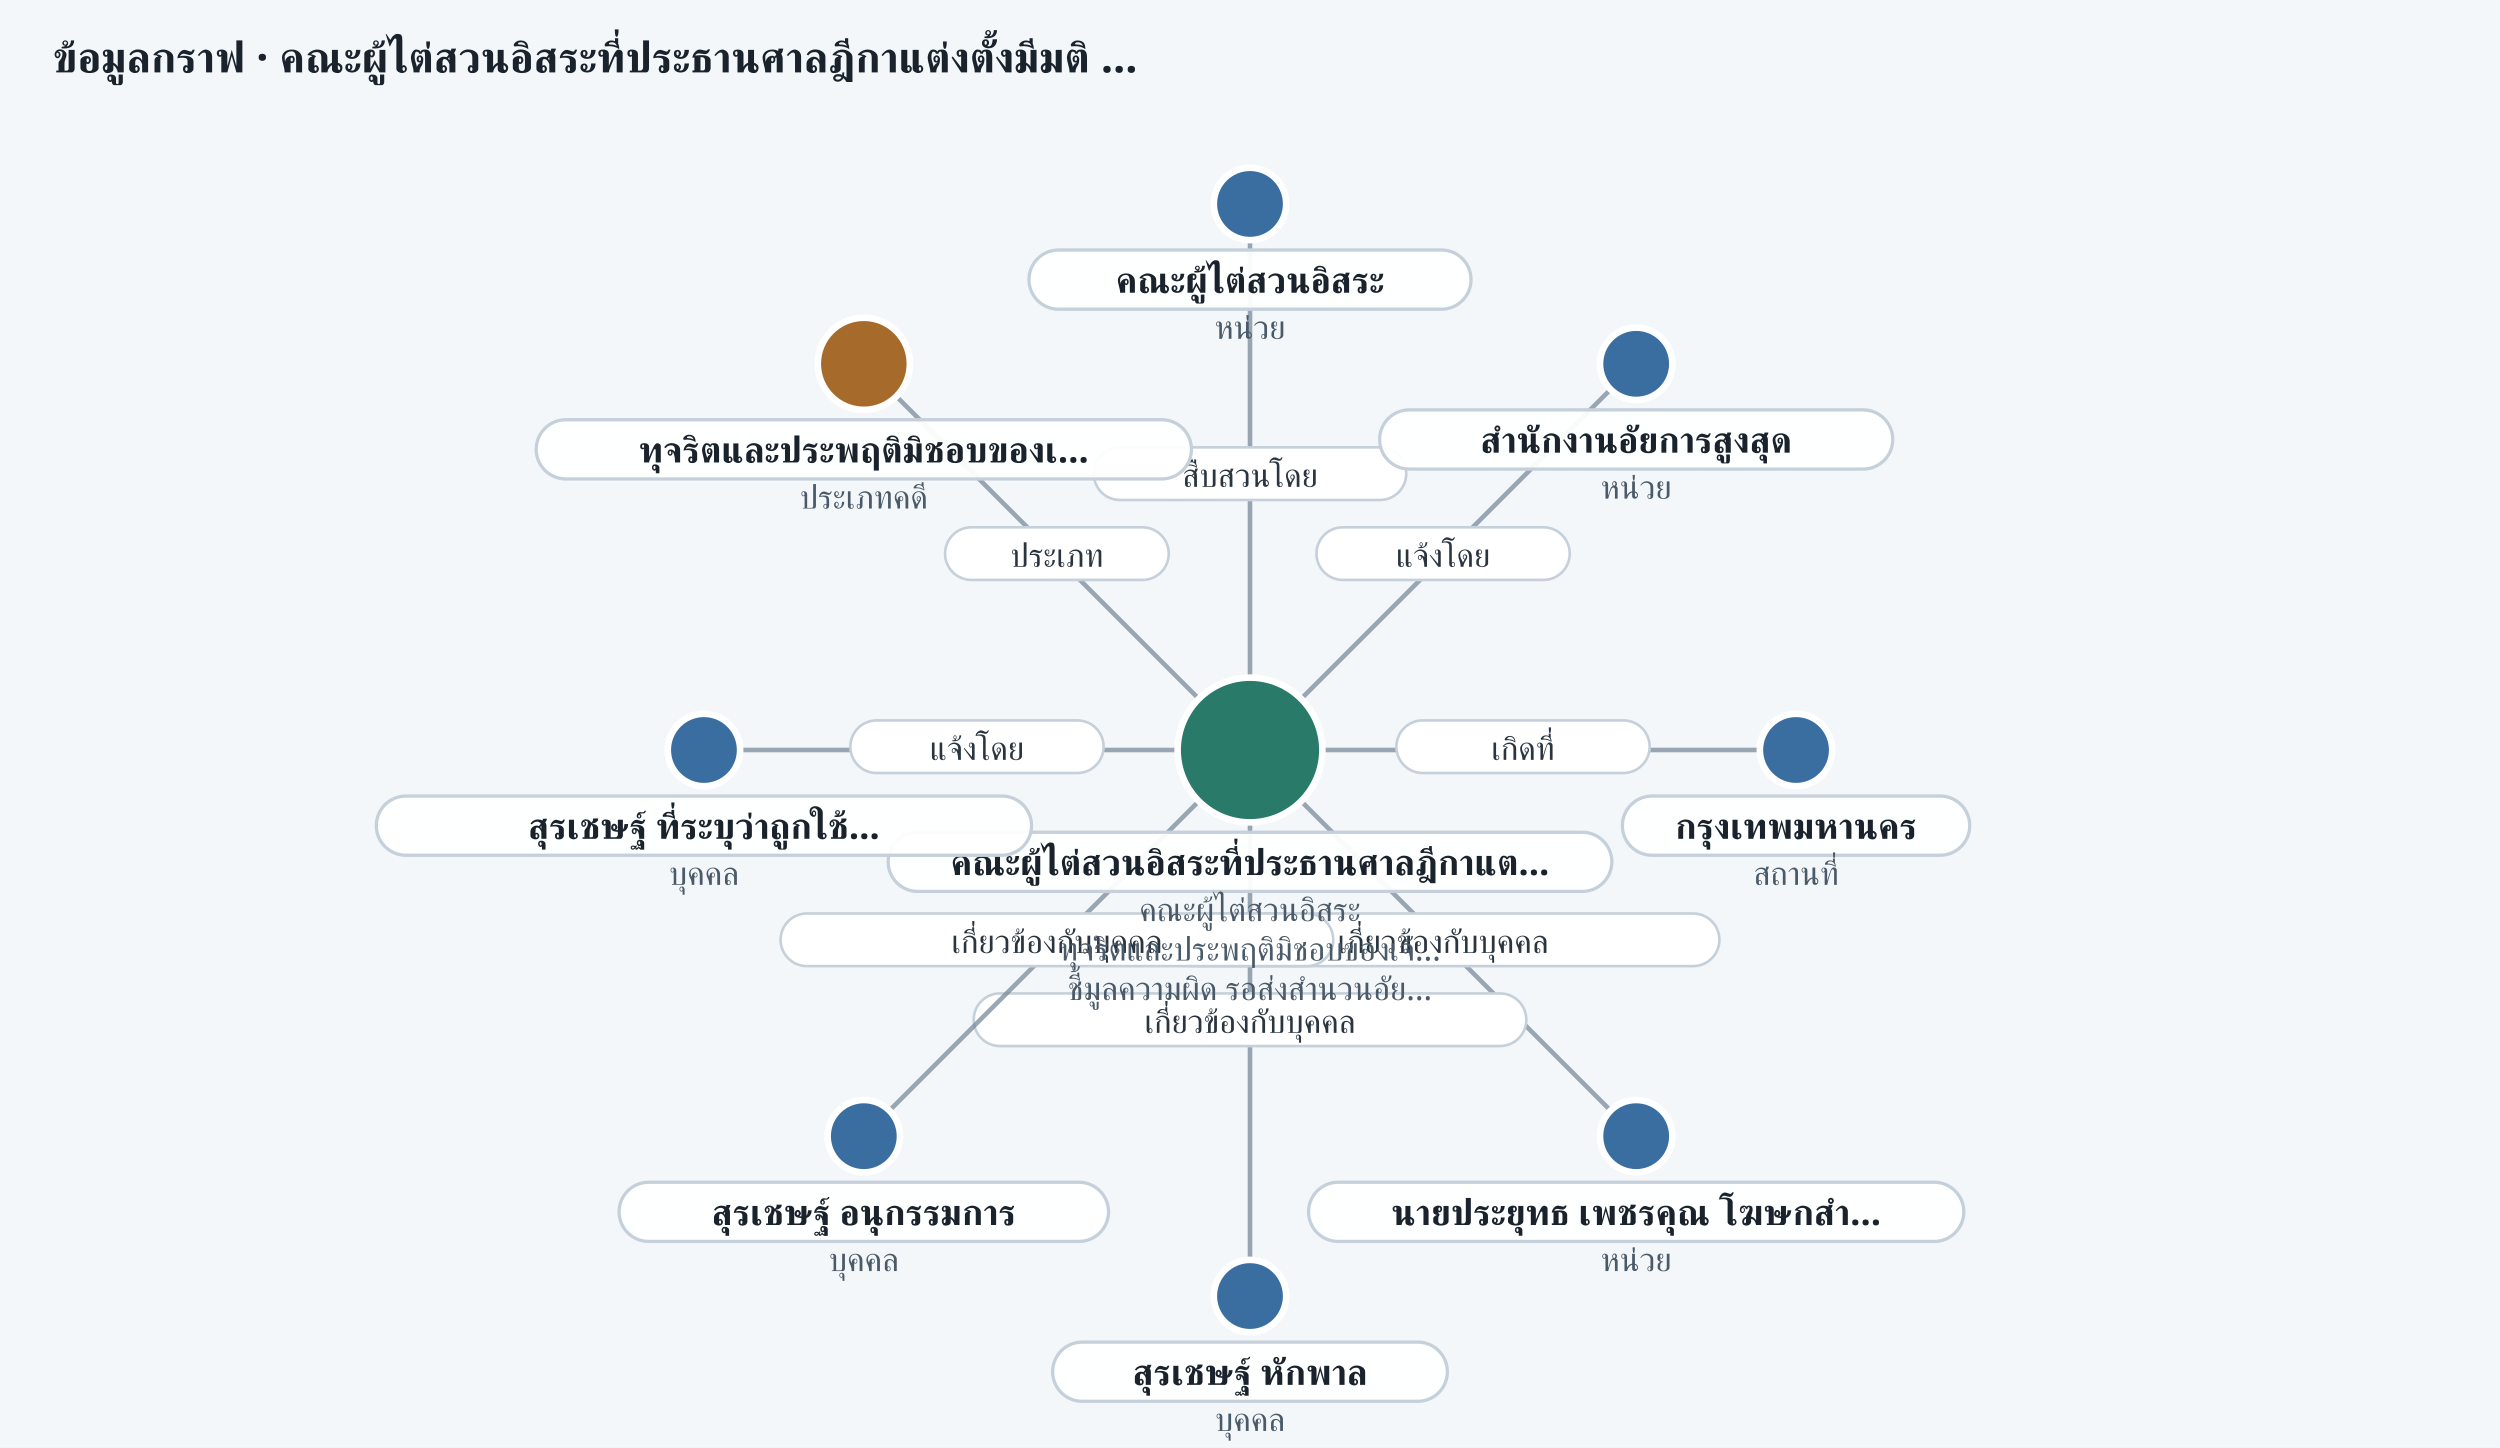
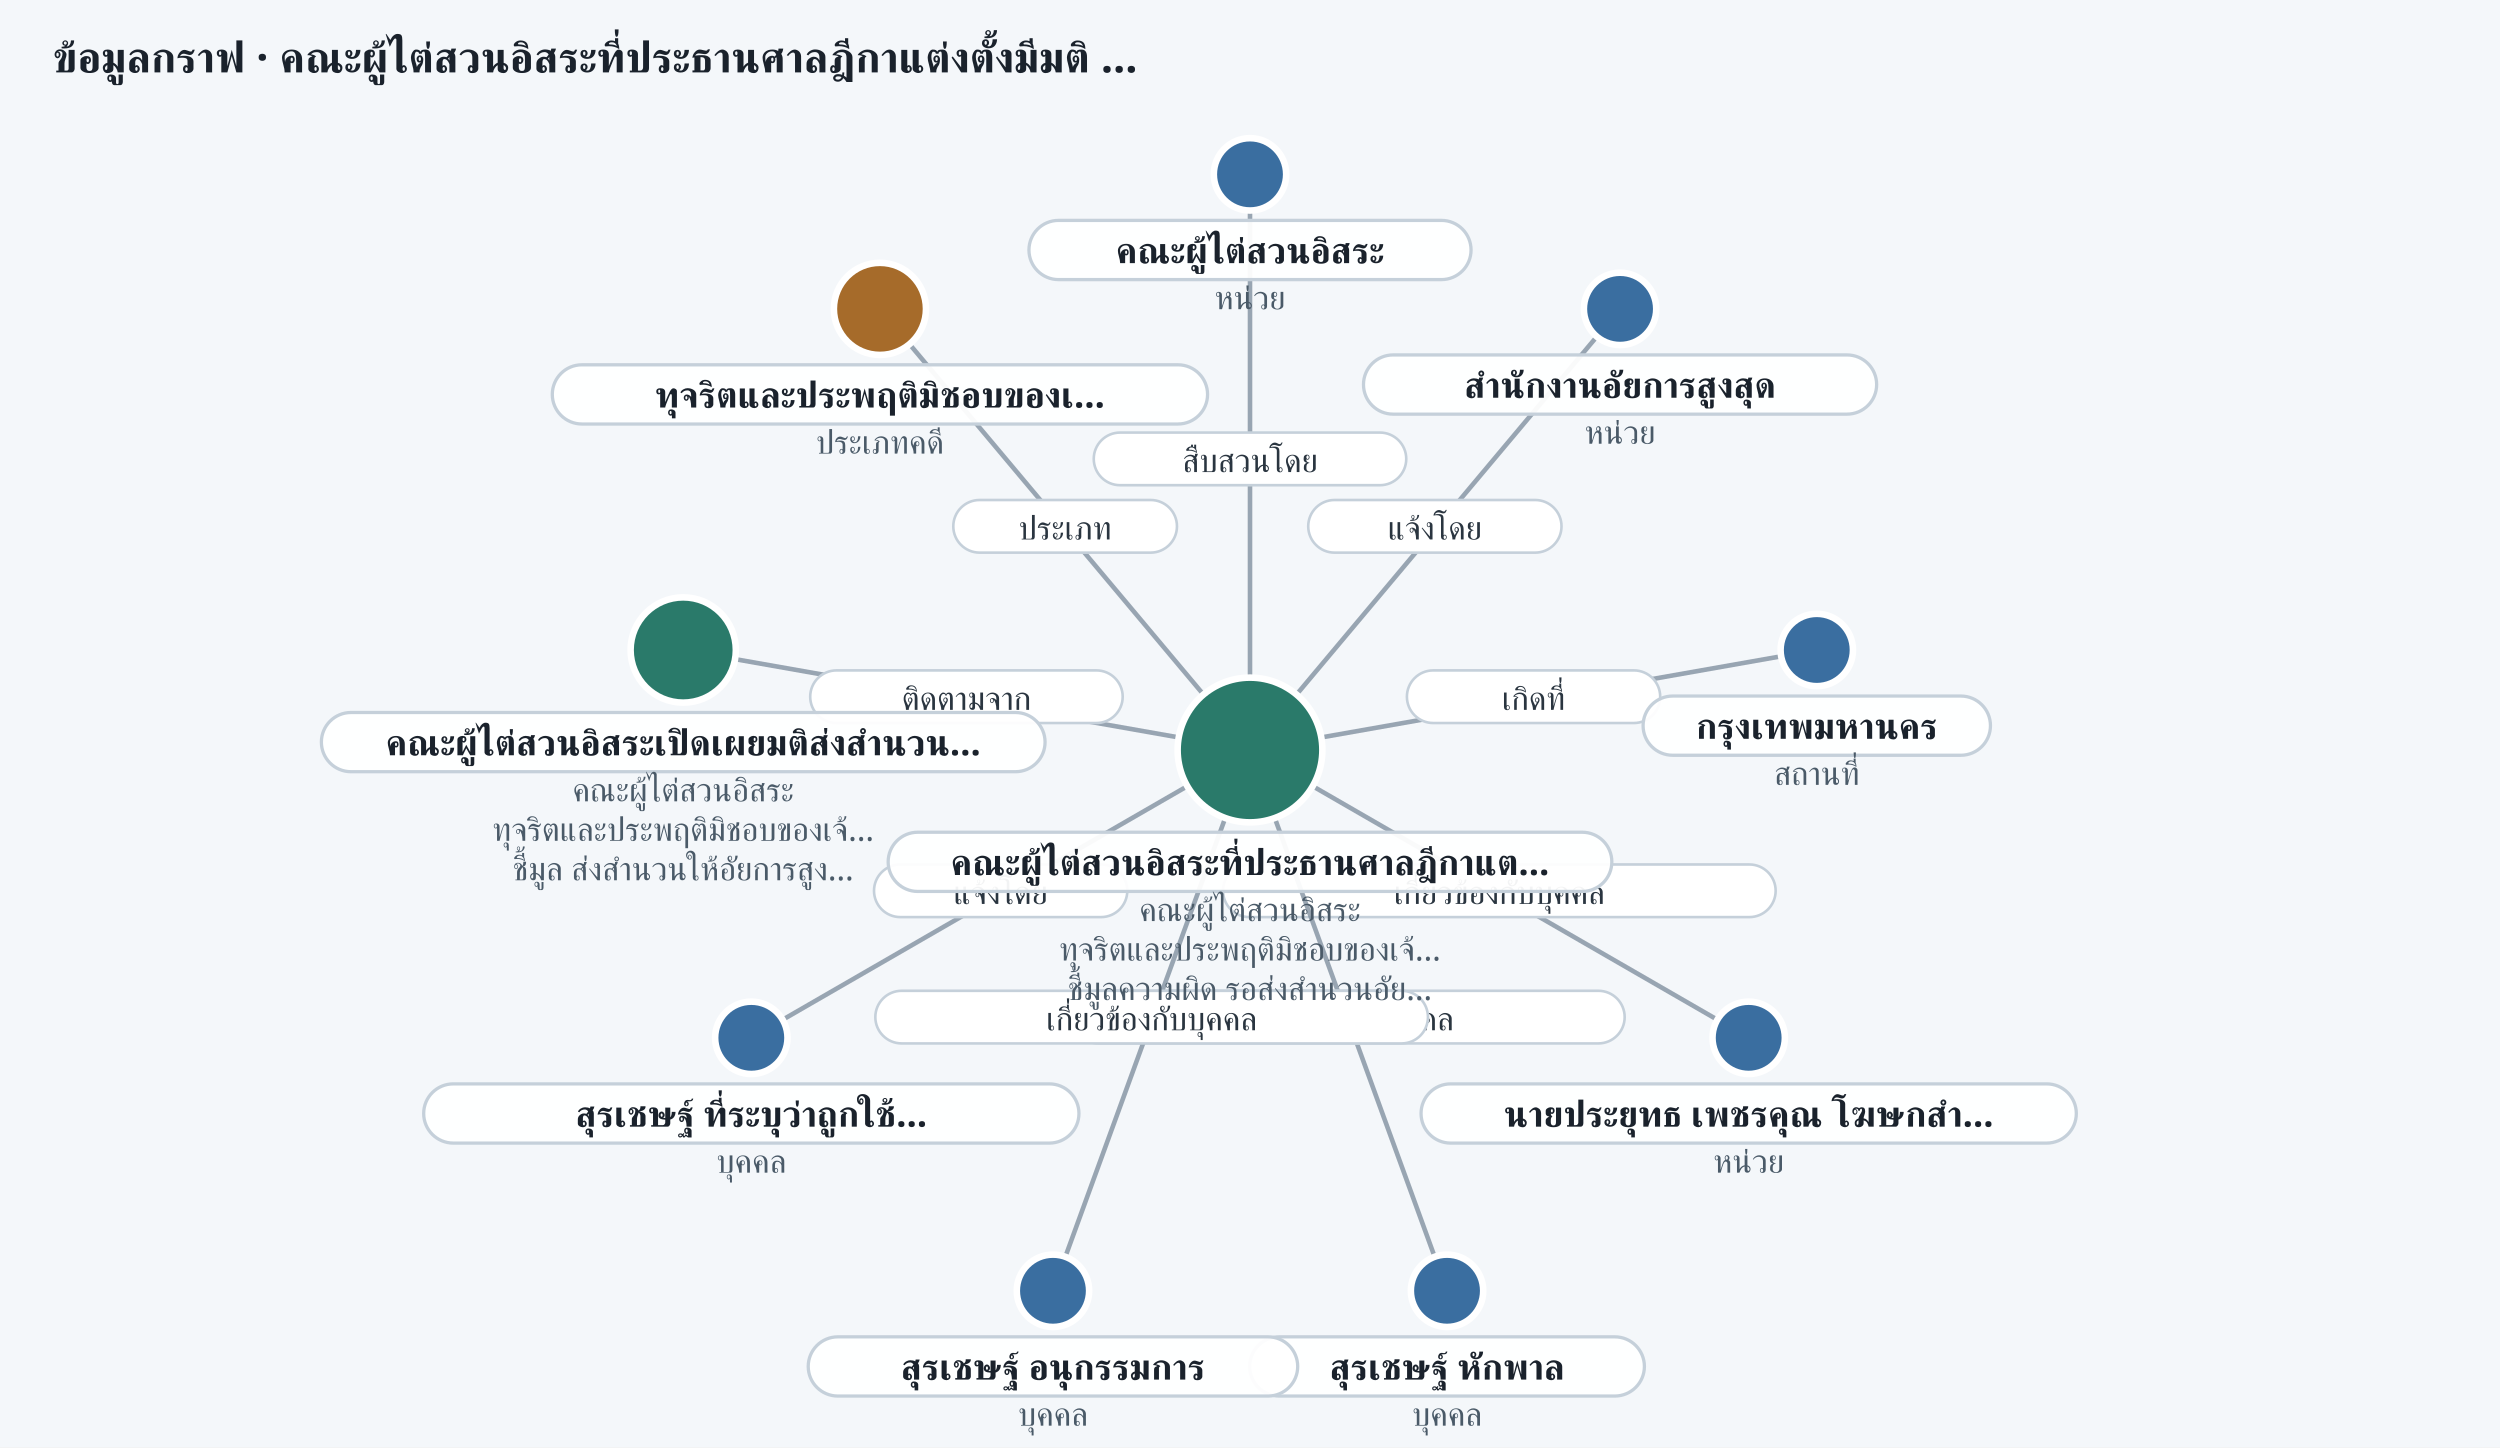
<svg xmlns="http://www.w3.org/2000/svg" width="760" height="440" viewBox="0 0 760 440" role="img" aria-label="ego graph 20261122-corrupt-01">
  <rect width="100%" height="100%" fill="#f4f7fa" />
  <text x="16" y="22" font-size="13" font-weight="700" fill="#1a222c" font-family="Sarabun, Anuphan, sans-serif">ข้อมูลกราฟ · คณะผู้ไต่สวนอิสระที่ประธานศาลฎีกาแต่งตั้งมีมติ …</text>
-   <line x1="380.0" y1="228.0" x2="380.0" y2="62.0" stroke="#7a8a9a" stroke-width="1.4" opacity="0.75" />
-   <rect x="332.5" y="136.0" width="95.0" height="16" rx="8" fill="#fff" stroke="#c5d0da" stroke-width="0.8" />
-   <text x="380.0" y="148.0" text-anchor="middle" font-size="10" fill="#2a3540" font-family="Sarabun, Anuphan, sans-serif">สืบสวนโดย</text>
-   <line x1="380.0" y1="228.0" x2="497.4" y2="110.6" stroke="#7a8a9a" stroke-width="1.4" opacity="0.75" />
-   <rect x="400.2" y="160.3" width="77.0" height="16" rx="8" fill="#fff" stroke="#c5d0da" stroke-width="0.8" />
-   <text x="438.7" y="172.3" text-anchor="middle" font-size="10" fill="#2a3540" font-family="Sarabun, Anuphan, sans-serif">แจ้งโดย</text>
-   <line x1="380.0" y1="228.0" x2="546.0" y2="228.0" stroke="#7a8a9a" stroke-width="1.4" opacity="0.75" />
-   <rect x="424.5" y="219.0" width="77.0" height="16" rx="8" fill="#fff" stroke="#c5d0da" stroke-width="0.8" />
-   <text x="463.0" y="231.0" text-anchor="middle" font-size="10" fill="#2a3540" font-family="Sarabun, Anuphan, sans-serif">เกิดที่</text>
-   <line x1="380.0" y1="228.0" x2="497.4" y2="345.4" stroke="#7a8a9a" stroke-width="1.4" opacity="0.75" />
-   <rect x="354.7" y="277.7" width="168.0" height="16" rx="8" fill="#fff" stroke="#c5d0da" stroke-width="0.8" />
-   <text x="438.7" y="289.7" text-anchor="middle" font-size="10" fill="#2a3540" font-family="Sarabun, Anuphan, sans-serif">เกี่ยวข้องกับบุคคล</text>
-   <line x1="380.0" y1="228.0" x2="380.0" y2="394.0" stroke="#7a8a9a" stroke-width="1.4" opacity="0.75" />
-   <rect x="296.0" y="302.0" width="168.0" height="16" rx="8" fill="#fff" stroke="#c5d0da" stroke-width="0.8" />
-   <text x="380.0" y="314.0" text-anchor="middle" font-size="10" fill="#2a3540" font-family="Sarabun, Anuphan, sans-serif">เกี่ยวข้องกับบุคคล</text>
-   <line x1="380.0" y1="228.0" x2="262.6" y2="345.4" stroke="#7a8a9a" stroke-width="1.4" opacity="0.75" />
-   <rect x="237.3" y="277.7" width="168.0" height="16" rx="8" fill="#fff" stroke="#c5d0da" stroke-width="0.8" />
-   <text x="321.3" y="289.7" text-anchor="middle" font-size="10" fill="#2a3540" font-family="Sarabun, Anuphan, sans-serif">เกี่ยวข้องกับบุคคล</text>
-   <line x1="380.0" y1="228.0" x2="214.0" y2="228.0" stroke="#7a8a9a" stroke-width="1.4" opacity="0.75" />
-   <rect x="258.5" y="219.0" width="77.0" height="16" rx="8" fill="#fff" stroke="#c5d0da" stroke-width="0.8" />
-   <text x="297.0" y="231.0" text-anchor="middle" font-size="10" fill="#2a3540" font-family="Sarabun, Anuphan, sans-serif">แจ้งโดย</text>
-   <line x1="380.0" y1="228.0" x2="262.6" y2="110.6" stroke="#7a8a9a" stroke-width="1.4" opacity="0.75" />
-   <rect x="287.3" y="160.3" width="68.0" height="16" rx="8" fill="#fff" stroke="#c5d0da" stroke-width="0.8" />
-   <text x="321.3" y="172.3" text-anchor="middle" font-size="10" fill="#2a3540" font-family="Sarabun, Anuphan, sans-serif">ประเภท</text>
+   <line x1="380.0" y1="228.0" x2="380.0" y2="53.0" stroke="#7a8a9a" stroke-width="1.4" opacity="0.75" />
+   <rect x="332.5" y="131.5" width="95.0" height="16" rx="8" fill="#fff" stroke="#c5d0da" stroke-width="0.8" />
+   <text x="380.0" y="143.5" text-anchor="middle" font-size="10" fill="#2a3540" font-family="Sarabun, Anuphan, sans-serif">สืบสวนโดย</text>
+   <line x1="380.0" y1="228.0" x2="492.5" y2="93.9" stroke="#7a8a9a" stroke-width="1.4" opacity="0.75" />
+   <rect x="397.7" y="152.0" width="77.0" height="16" rx="8" fill="#fff" stroke="#c5d0da" stroke-width="0.8" />
+   <text x="436.2" y="164.0" text-anchor="middle" font-size="10" fill="#2a3540" font-family="Sarabun, Anuphan, sans-serif">แจ้งโดย</text>
+   <line x1="380.0" y1="228.0" x2="552.3" y2="197.6" stroke="#7a8a9a" stroke-width="1.4" opacity="0.75" />
+   <rect x="427.7" y="203.8" width="77.0" height="16" rx="8" fill="#fff" stroke="#c5d0da" stroke-width="0.8" />
+   <text x="466.2" y="215.8" text-anchor="middle" font-size="10" fill="#2a3540" font-family="Sarabun, Anuphan, sans-serif">เกิดที่</text>
+   <line x1="380.0" y1="228.0" x2="531.6" y2="315.5" stroke="#7a8a9a" stroke-width="1.4" opacity="0.75" />
+   <rect x="371.8" y="262.8" width="168.0" height="16" rx="8" fill="#fff" stroke="#c5d0da" stroke-width="0.8" />
+   <text x="455.8" y="274.8" text-anchor="middle" font-size="10" fill="#2a3540" font-family="Sarabun, Anuphan, sans-serif">เกี่ยวข้องกับบุคคล</text>
+   <line x1="380.0" y1="228.0" x2="439.9" y2="392.4" stroke="#7a8a9a" stroke-width="1.4" opacity="0.75" />
+   <rect x="325.9" y="301.2" width="168.0" height="16" rx="8" fill="#fff" stroke="#c5d0da" stroke-width="0.8" />
+   <text x="409.9" y="313.2" text-anchor="middle" font-size="10" fill="#2a3540" font-family="Sarabun, Anuphan, sans-serif">เกี่ยวข้องกับบุคคล</text>
+   <line x1="380.0" y1="228.0" x2="320.1" y2="392.4" stroke="#7a8a9a" stroke-width="1.4" opacity="0.75" />
+   <rect x="266.1" y="301.2" width="168.0" height="16" rx="8" fill="#fff" stroke="#c5d0da" stroke-width="0.8" />
+   <text x="350.1" y="313.2" text-anchor="middle" font-size="10" fill="#2a3540" font-family="Sarabun, Anuphan, sans-serif">เกี่ยวข้องกับบุคคล</text>
+   <line x1="380.0" y1="228.0" x2="228.4" y2="315.5" stroke="#7a8a9a" stroke-width="1.4" opacity="0.75" />
+   <rect x="265.7" y="262.8" width="77.0" height="16" rx="8" fill="#fff" stroke="#c5d0da" stroke-width="0.8" />
+   <text x="304.2" y="274.8" text-anchor="middle" font-size="10" fill="#2a3540" font-family="Sarabun, Anuphan, sans-serif">แจ้งโดย</text>
+   <line x1="207.7" y1="197.6" x2="380.0" y2="228.0" stroke="#7a8a9a" stroke-width="1.4" opacity="0.75" />
+   <rect x="246.3" y="203.8" width="95.0" height="16" rx="8" fill="#fff" stroke="#c5d0da" stroke-width="0.8" />
+   <text x="293.8" y="215.8" text-anchor="middle" font-size="10" fill="#2a3540" font-family="Sarabun, Anuphan, sans-serif">ติดตามจาก</text>
+   <line x1="380.0" y1="228.0" x2="267.5" y2="93.9" stroke="#7a8a9a" stroke-width="1.4" opacity="0.75" />
+   <rect x="289.8" y="152.0" width="68.0" height="16" rx="8" fill="#fff" stroke="#c5d0da" stroke-width="0.8" />
+   <text x="323.8" y="164.0" text-anchor="middle" font-size="10" fill="#2a3540" font-family="Sarabun, Anuphan, sans-serif">ประเภท</text>
  <circle cx="380.0" cy="228.0" r="22" fill="#2a7a6a" stroke="#fff" stroke-width="2" />
  <rect x="270.0" y="253.0" width="220.0" height="18" rx="9" fill="rgba(255,255,255,0.94)" stroke="#c5d0da" />
  <text x="380.0" y="266.0" text-anchor="middle" font-size="11" font-weight="600" fill="#1a222c" font-family="Sarabun, Anuphan, sans-serif">คณะผู้ไต่สวนอิสระที่ประธานศาลฎีกาแต…</text>
  <text x="380.0" y="280.0" text-anchor="middle" font-size="10" fill="#4a5a68" font-family="Sarabun, Anuphan, sans-serif">คณะผู้ไต่สวนอิสระ</text>
  <text x="380.0" y="292.0" text-anchor="middle" font-size="10" fill="#4a5a68" font-family="Sarabun, Anuphan, sans-serif">ทุจริตและประพฤติมิชอบของเจ้…</text>
  <text x="380.0" y="304.0" text-anchor="middle" font-size="10" fill="#4a5a68" font-family="Sarabun, Anuphan, sans-serif">ชี้มูลความผิด รอส่งสำนวนอัย…</text>
-   <circle cx="380.0" cy="62.0" r="11" fill="#3a6ea0" stroke="#fff" stroke-width="2" />
-   <rect x="312.8" y="76.0" width="134.4" height="18" rx="9" fill="rgba(255,255,255,0.94)" stroke="#c5d0da" />
-   <text x="380.0" y="89.0" text-anchor="middle" font-size="11" font-weight="600" fill="#1a222c" font-family="Sarabun, Anuphan, sans-serif">คณะผู้ไต่สวนอิสระ</text>
-   <text x="380.0" y="103.0" text-anchor="middle" font-size="10" fill="#4a5a68" font-family="Sarabun, Anuphan, sans-serif">หน่วย</text>
-   <circle cx="497.4" cy="110.6" r="11" fill="#3a6ea0" stroke="#fff" stroke-width="2" />
-   <rect x="419.4" y="124.6" width="156.0" height="18" rx="9" fill="rgba(255,255,255,0.94)" stroke="#c5d0da" />
-   <text x="497.4" y="137.6" text-anchor="middle" font-size="11" font-weight="600" fill="#1a222c" font-family="Sarabun, Anuphan, sans-serif">สำนักงานอัยการสูงสุด</text>
-   <text x="497.4" y="151.6" text-anchor="middle" font-size="10" fill="#4a5a68" font-family="Sarabun, Anuphan, sans-serif">หน่วย</text>
-   <circle cx="546.0" cy="228.0" r="11" fill="#3a6ea0" stroke="#fff" stroke-width="2" />
-   <rect x="493.2" y="242.0" width="105.6" height="18" rx="9" fill="rgba(255,255,255,0.94)" stroke="#c5d0da" />
-   <text x="546.0" y="255.0" text-anchor="middle" font-size="11" font-weight="600" fill="#1a222c" font-family="Sarabun, Anuphan, sans-serif">กรุงเทพมหานคร</text>
-   <text x="546.0" y="269.0" text-anchor="middle" font-size="10" fill="#4a5a68" font-family="Sarabun, Anuphan, sans-serif">สถานที่</text>
-   <circle cx="497.4" cy="345.4" r="11" fill="#3a6ea0" stroke="#fff" stroke-width="2" />
-   <rect x="397.8" y="359.4" width="199.2" height="18" rx="9" fill="rgba(255,255,255,0.94)" stroke="#c5d0da" />
-   <text x="497.4" y="372.4" text-anchor="middle" font-size="11" font-weight="600" fill="#1a222c" font-family="Sarabun, Anuphan, sans-serif">นายประยุทธ เพชรคุณ โฆษกสำ…</text>
-   <text x="497.4" y="386.4" text-anchor="middle" font-size="10" fill="#4a5a68" font-family="Sarabun, Anuphan, sans-serif">หน่วย</text>
-   <circle cx="380.0" cy="394.0" r="11" fill="#3a6ea0" stroke="#fff" stroke-width="2" />
-   <rect x="320.0" y="408.0" width="120.0" height="18" rx="9" fill="rgba(255,255,255,0.94)" stroke="#c5d0da" />
-   <text x="380.0" y="421.0" text-anchor="middle" font-size="11" font-weight="600" fill="#1a222c" font-family="Sarabun, Anuphan, sans-serif">สุรเชษฐ์ หักพาล</text>
-   <text x="380.0" y="435.0" text-anchor="middle" font-size="10" fill="#4a5a68" font-family="Sarabun, Anuphan, sans-serif">บุคคล</text>
-   <circle cx="262.6" cy="345.4" r="11" fill="#3a6ea0" stroke="#fff" stroke-width="2" />
-   <rect x="188.2" y="359.4" width="148.8" height="18" rx="9" fill="rgba(255,255,255,0.94)" stroke="#c5d0da" />
-   <text x="262.6" y="372.4" text-anchor="middle" font-size="11" font-weight="600" fill="#1a222c" font-family="Sarabun, Anuphan, sans-serif">สุรเชษฐ์ อนุกรรมการ</text>
-   <text x="262.6" y="386.4" text-anchor="middle" font-size="10" fill="#4a5a68" font-family="Sarabun, Anuphan, sans-serif">บุคคล</text>
-   <circle cx="214.0" cy="228.0" r="11" fill="#3a6ea0" stroke="#fff" stroke-width="2" />
-   <rect x="114.4" y="242.0" width="199.2" height="18" rx="9" fill="rgba(255,255,255,0.94)" stroke="#c5d0da" />
-   <text x="214.0" y="255.0" text-anchor="middle" font-size="11" font-weight="600" fill="#1a222c" font-family="Sarabun, Anuphan, sans-serif">สุรเชษฐ์ ที่ระบุว่าถูกใช้…</text>
-   <text x="214.0" y="269.0" text-anchor="middle" font-size="10" fill="#4a5a68" font-family="Sarabun, Anuphan, sans-serif">บุคคล</text>
-   <circle cx="262.6" cy="110.6" r="14" fill="#a66b2a" stroke="#fff" stroke-width="2" />
-   <rect x="163.0" y="127.6" width="199.2" height="18" rx="9" fill="rgba(255,255,255,0.94)" stroke="#c5d0da" />
-   <text x="262.6" y="140.6" text-anchor="middle" font-size="11" font-weight="600" fill="#1a222c" font-family="Sarabun, Anuphan, sans-serif">ทุจริตและประพฤติมิชอบของเ…</text>
-   <text x="262.6" y="154.6" text-anchor="middle" font-size="10" fill="#4a5a68" font-family="Sarabun, Anuphan, sans-serif">ประเภทคดี</text>
+   <circle cx="380.0" cy="53.0" r="11" fill="#3a6ea0" stroke="#fff" stroke-width="2" />
+   <rect x="312.8" y="67.0" width="134.4" height="18" rx="9" fill="rgba(255,255,255,0.94)" stroke="#c5d0da" />
+   <text x="380.0" y="80.0" text-anchor="middle" font-size="11" font-weight="600" fill="#1a222c" font-family="Sarabun, Anuphan, sans-serif">คณะผู้ไต่สวนอิสระ</text>
+   <text x="380.0" y="94.0" text-anchor="middle" font-size="10" fill="#4a5a68" font-family="Sarabun, Anuphan, sans-serif">หน่วย</text>
+   <circle cx="492.5" cy="93.9" r="11" fill="#3a6ea0" stroke="#fff" stroke-width="2" />
+   <rect x="414.5" y="107.9" width="156.0" height="18" rx="9" fill="rgba(255,255,255,0.94)" stroke="#c5d0da" />
+   <text x="492.5" y="120.9" text-anchor="middle" font-size="11" font-weight="600" fill="#1a222c" font-family="Sarabun, Anuphan, sans-serif">สำนักงานอัยการสูงสุด</text>
+   <text x="492.5" y="134.9" text-anchor="middle" font-size="10" fill="#4a5a68" font-family="Sarabun, Anuphan, sans-serif">หน่วย</text>
+   <circle cx="552.3" cy="197.6" r="11" fill="#3a6ea0" stroke="#fff" stroke-width="2" />
+   <rect x="499.5" y="211.6" width="105.6" height="18" rx="9" fill="rgba(255,255,255,0.94)" stroke="#c5d0da" />
+   <text x="552.3" y="224.6" text-anchor="middle" font-size="11" font-weight="600" fill="#1a222c" font-family="Sarabun, Anuphan, sans-serif">กรุงเทพมหานคร</text>
+   <text x="552.3" y="238.6" text-anchor="middle" font-size="10" fill="#4a5a68" font-family="Sarabun, Anuphan, sans-serif">สถานที่</text>
+   <circle cx="531.6" cy="315.5" r="11" fill="#3a6ea0" stroke="#fff" stroke-width="2" />
+   <rect x="432.0" y="329.5" width="199.2" height="18" rx="9" fill="rgba(255,255,255,0.94)" stroke="#c5d0da" />
+   <text x="531.6" y="342.5" text-anchor="middle" font-size="11" font-weight="600" fill="#1a222c" font-family="Sarabun, Anuphan, sans-serif">นายประยุทธ เพชรคุณ โฆษกสำ…</text>
+   <text x="531.6" y="356.5" text-anchor="middle" font-size="10" fill="#4a5a68" font-family="Sarabun, Anuphan, sans-serif">หน่วย</text>
+   <circle cx="439.9" cy="392.4" r="11" fill="#3a6ea0" stroke="#fff" stroke-width="2" />
+   <rect x="379.9" y="406.4" width="120.0" height="18" rx="9" fill="rgba(255,255,255,0.94)" stroke="#c5d0da" />
+   <text x="439.9" y="419.4" text-anchor="middle" font-size="11" font-weight="600" fill="#1a222c" font-family="Sarabun, Anuphan, sans-serif">สุรเชษฐ์ หักพาล</text>
+   <text x="439.9" y="433.4" text-anchor="middle" font-size="10" fill="#4a5a68" font-family="Sarabun, Anuphan, sans-serif">บุคคล</text>
+   <circle cx="320.1" cy="392.4" r="11" fill="#3a6ea0" stroke="#fff" stroke-width="2" />
+   <rect x="245.7" y="406.4" width="148.8" height="18" rx="9" fill="rgba(255,255,255,0.94)" stroke="#c5d0da" />
+   <text x="320.1" y="419.4" text-anchor="middle" font-size="11" font-weight="600" fill="#1a222c" font-family="Sarabun, Anuphan, sans-serif">สุรเชษฐ์ อนุกรรมการ</text>
+   <text x="320.1" y="433.4" text-anchor="middle" font-size="10" fill="#4a5a68" font-family="Sarabun, Anuphan, sans-serif">บุคคล</text>
+   <circle cx="228.4" cy="315.5" r="11" fill="#3a6ea0" stroke="#fff" stroke-width="2" />
+   <rect x="128.8" y="329.5" width="199.2" height="18" rx="9" fill="rgba(255,255,255,0.94)" stroke="#c5d0da" />
+   <text x="228.4" y="342.5" text-anchor="middle" font-size="11" font-weight="600" fill="#1a222c" font-family="Sarabun, Anuphan, sans-serif">สุรเชษฐ์ ที่ระบุว่าถูกใช้…</text>
+   <text x="228.4" y="356.5" text-anchor="middle" font-size="10" fill="#4a5a68" font-family="Sarabun, Anuphan, sans-serif">บุคคล</text>
+   <circle cx="207.7" cy="197.6" r="16" fill="#2a7a6a" stroke="#fff" stroke-width="2" />
+   <rect x="97.7" y="216.6" width="220.0" height="18" rx="9" fill="rgba(255,255,255,0.94)" stroke="#c5d0da" />
+   <text x="207.7" y="229.6" text-anchor="middle" font-size="11" font-weight="600" fill="#1a222c" font-family="Sarabun, Anuphan, sans-serif">คณะผู้ไต่สวนอิสระเปิดเผยมติส่งสำนวน…</text>
+   <text x="207.7" y="243.6" text-anchor="middle" font-size="10" fill="#4a5a68" font-family="Sarabun, Anuphan, sans-serif">คณะผู้ไต่สวนอิสระ</text>
+   <text x="207.7" y="255.6" text-anchor="middle" font-size="10" fill="#4a5a68" font-family="Sarabun, Anuphan, sans-serif">ทุจริตและประพฤติมิชอบของเจ้…</text>
+   <text x="207.7" y="267.6" text-anchor="middle" font-size="10" fill="#4a5a68" font-family="Sarabun, Anuphan, sans-serif">ชี้มูล ส่งสำนวนให้อัยการสูง…</text>
+   <circle cx="267.5" cy="93.9" r="14" fill="#a66b2a" stroke="#fff" stroke-width="2" />
+   <rect x="167.9" y="110.9" width="199.2" height="18" rx="9" fill="rgba(255,255,255,0.94)" stroke="#c5d0da" />
+   <text x="267.5" y="123.9" text-anchor="middle" font-size="11" font-weight="600" fill="#1a222c" font-family="Sarabun, Anuphan, sans-serif">ทุจริตและประพฤติมิชอบของเ…</text>
+   <text x="267.5" y="137.9" text-anchor="middle" font-size="10" fill="#4a5a68" font-family="Sarabun, Anuphan, sans-serif">ประเภทคดี</text>
</svg>
